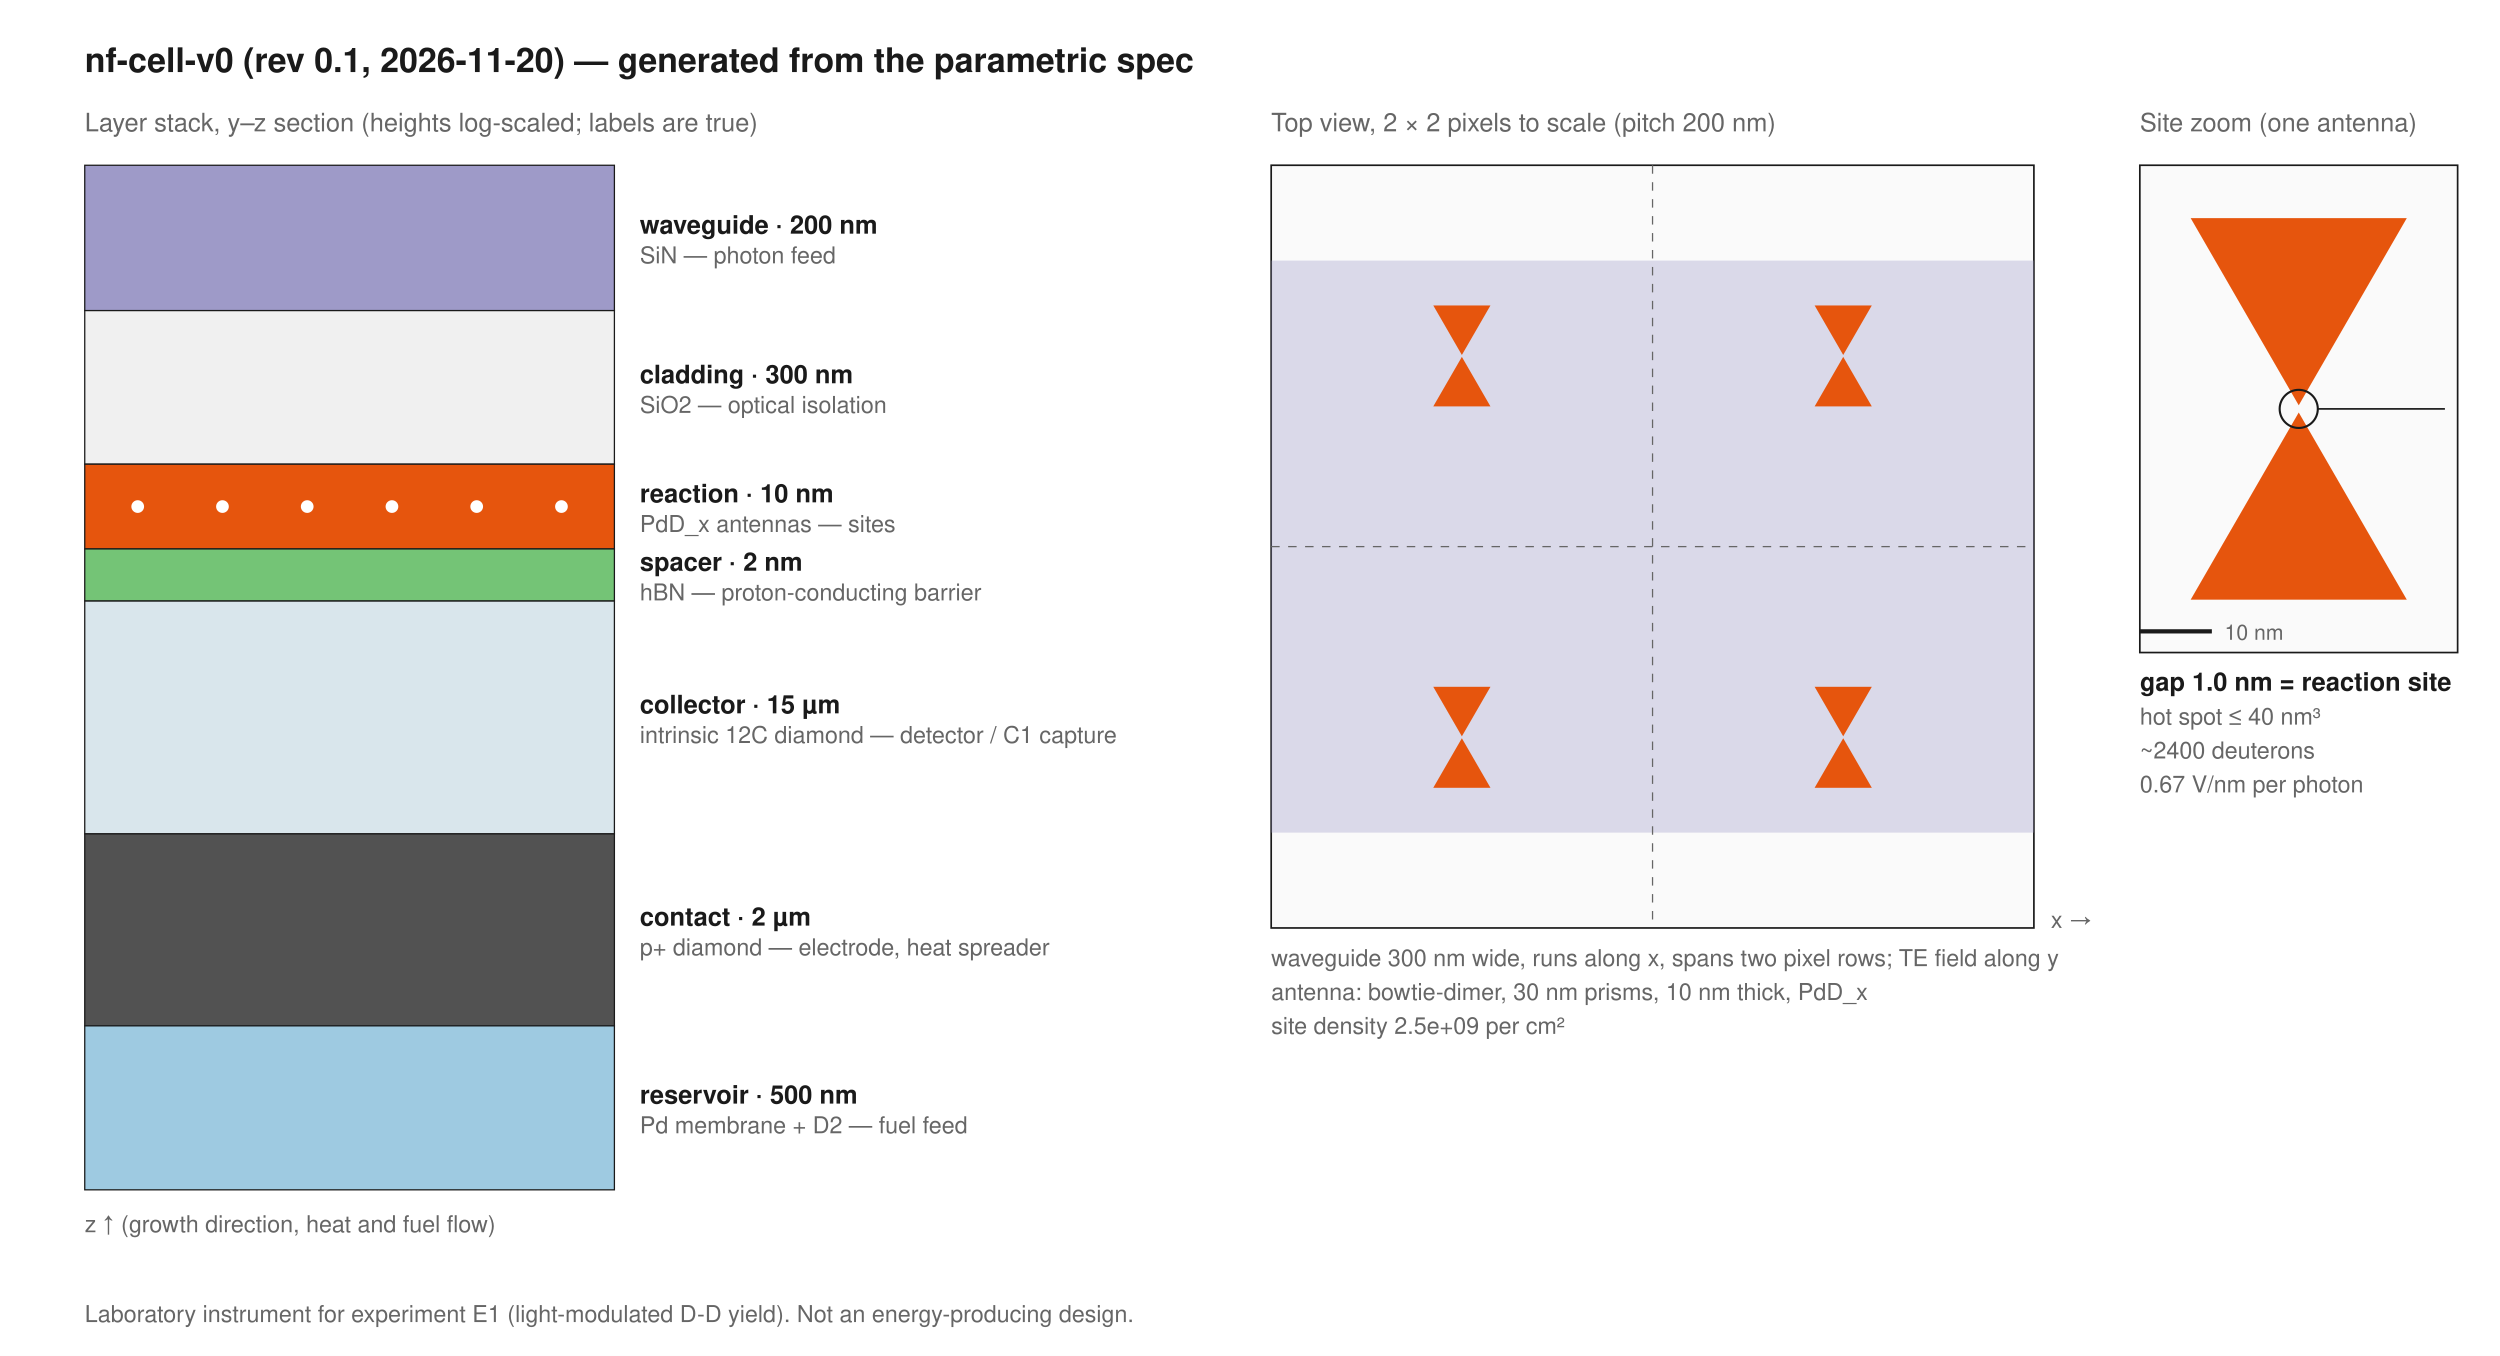
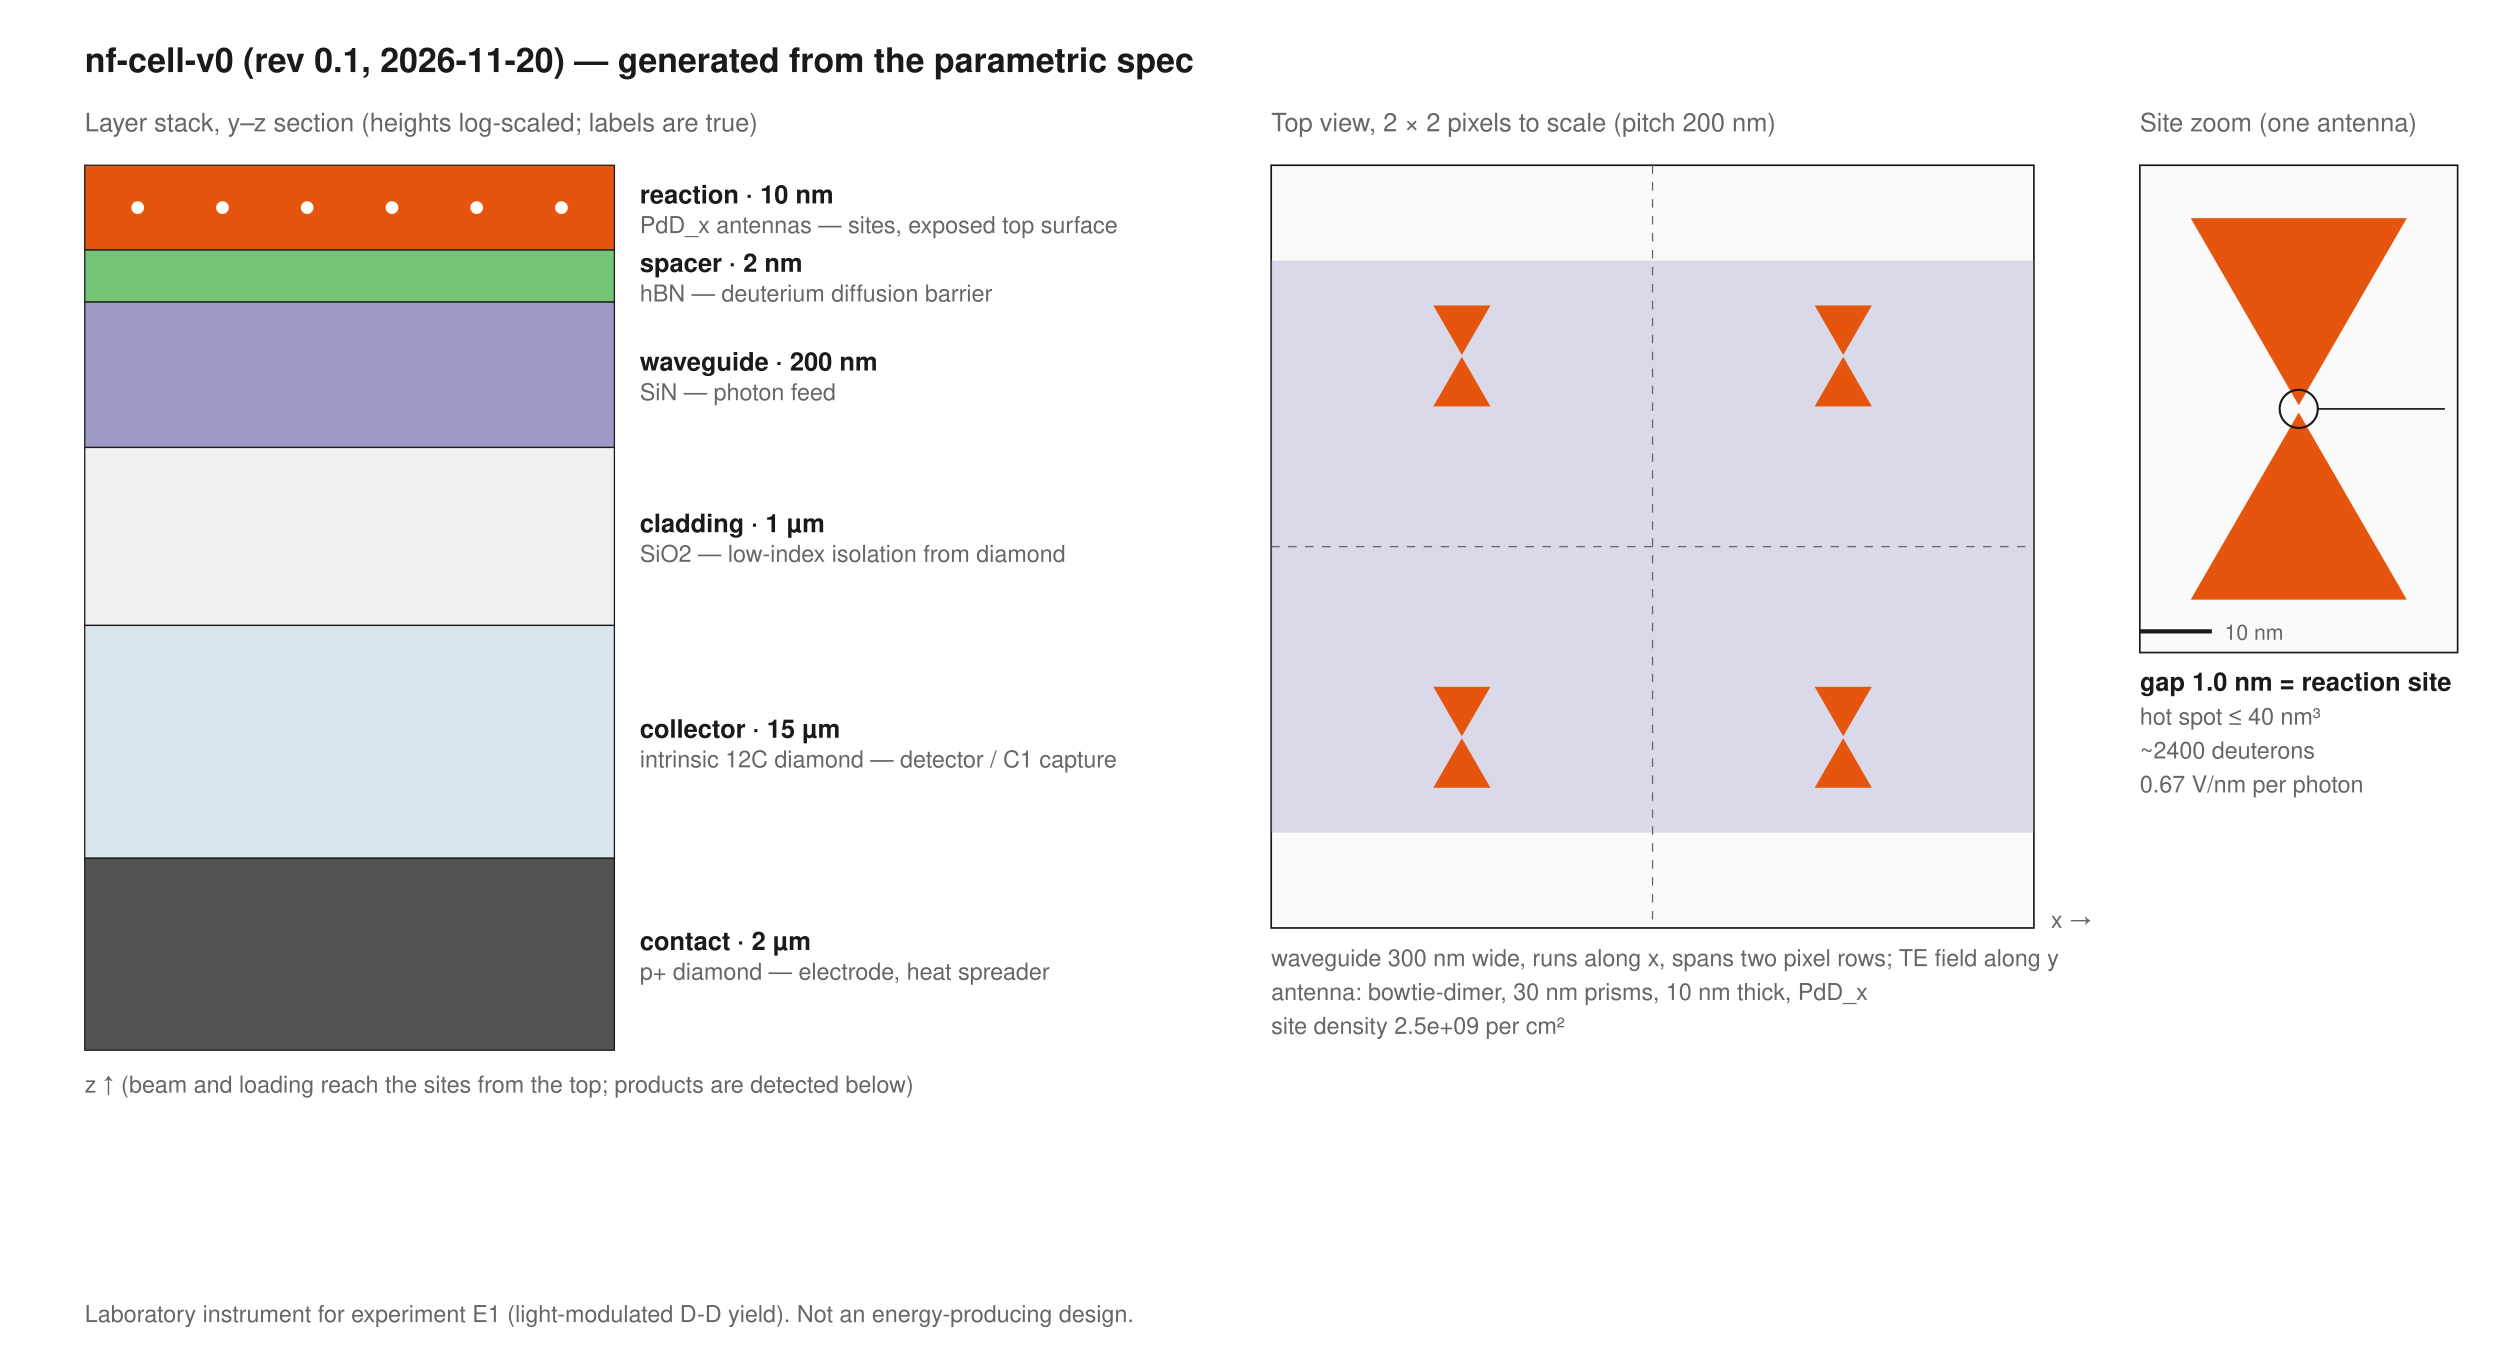
<svg xmlns="http://www.w3.org/2000/svg" viewBox="0 0 1180 640" width="1180" height="640" font-family="Helvetica, Arial, sans-serif">
  <rect width="1180" height="640" fill="#ffffff" />
  <text x="40.0" y="34.0" font-size="16" fill="#1a1a1a" text-anchor="start" font-weight="bold">nf-cell-v0 (rev 0.1, 2026-11-20) — generated from the parametric spec</text>
  <text x="40.0" y="62.0" font-size="12" fill="#666666" text-anchor="start" font-weight="normal">Layer stack, y–z section (heights log-scaled; labels are true)</text>
-   <rect x="40" y="78.0" width="250" height="68.6" fill="#9e9ac8" stroke="#1a1a1a" stroke-width="0.6" />
-   <text x="302.0" y="110.3" font-size="12" fill="#1a1a1a" text-anchor="start" font-weight="bold">waveguide · 200 nm</text>
-   <text x="302.0" y="124.3" font-size="11" fill="#666666" text-anchor="start" font-weight="normal">SiN — photon feed</text>
-   <rect x="40" y="146.6" width="250" height="72.5" fill="#f0f0f0" stroke="#1a1a1a" stroke-width="0.6" />
-   <text x="302.0" y="180.9" font-size="12" fill="#1a1a1a" text-anchor="start" font-weight="bold">cladding · 300 nm</text>
-   <text x="302.0" y="194.9" font-size="11" fill="#666666" text-anchor="start" font-weight="normal">SiO2 — optical isolation</text>
-   <rect x="40" y="219.1" width="250" height="40.0" fill="#e6550d" stroke="#1a1a1a" stroke-width="0.6" />
-   <circle cx="65" cy="239.1" r="3" fill="#ffffff" />
-   <circle cx="105" cy="239.1" r="3" fill="#ffffff" />
-   <circle cx="145" cy="239.1" r="3" fill="#ffffff" />
-   <circle cx="185" cy="239.1" r="3" fill="#ffffff" />
-   <circle cx="225" cy="239.1" r="3" fill="#ffffff" />
-   <circle cx="265" cy="239.1" r="3" fill="#ffffff" />
-   <text x="302.0" y="237.1" font-size="12" fill="#1a1a1a" text-anchor="start" font-weight="bold">reaction · 10 nm</text>
-   <text x="302.0" y="251.1" font-size="11" fill="#666666" text-anchor="start" font-weight="normal">PdD_x antennas — sites</text>
-   <rect x="40" y="259.1" width="250" height="24.6" fill="#74c476" stroke="#1a1a1a" stroke-width="0.6" />
-   <text x="302.0" y="269.4" font-size="12" fill="#1a1a1a" text-anchor="start" font-weight="bold">spacer · 2 nm</text>
-   <text x="302.0" y="283.4" font-size="11" fill="#666666" text-anchor="start" font-weight="normal">hBN — proton-conducting barrier</text>
-   <rect x="40" y="283.7" width="250" height="109.9" fill="#d9e6ec" stroke="#1a1a1a" stroke-width="0.6" />
-   <text x="302.0" y="336.7" font-size="12" fill="#1a1a1a" text-anchor="start" font-weight="bold">collector · 15 µm</text>
-   <text x="302.0" y="350.7" font-size="11" fill="#666666" text-anchor="start" font-weight="normal">intrinsic 12C diamond — detector / C1 capture</text>
-   <rect x="40" y="393.6" width="250" height="90.6" fill="#525252" stroke="#1a1a1a" stroke-width="0.6" />
-   <text x="302.0" y="436.9" font-size="12" fill="#1a1a1a" text-anchor="start" font-weight="bold">contact · 2 µm</text>
-   <text x="302.0" y="450.9" font-size="11" fill="#666666" text-anchor="start" font-weight="normal">p+ diamond — electrode, heat spreader</text>
-   <rect x="40" y="484.2" width="250" height="77.4" fill="#9ecae1" stroke="#1a1a1a" stroke-width="0.6" />
-   <text x="302.0" y="520.9" font-size="12" fill="#1a1a1a" text-anchor="start" font-weight="bold">reservoir · 500 nm</text>
-   <text x="302.0" y="534.9" font-size="11" fill="#666666" text-anchor="start" font-weight="normal">Pd membrane + D2 — fuel feed</text>
-   <text x="40.0" y="581.6" font-size="11" fill="#666666" text-anchor="start" font-weight="normal">z ↑  (growth direction, heat and fuel flow)</text>
+   <rect x="40" y="78.0" width="250" height="40.0" fill="#e6550d" stroke="#1a1a1a" stroke-width="0.6" />
+   <circle cx="65" cy="98.0" r="3" fill="#ffffff" />
+   <circle cx="105" cy="98.0" r="3" fill="#ffffff" />
+   <circle cx="145" cy="98.0" r="3" fill="#ffffff" />
+   <circle cx="185" cy="98.0" r="3" fill="#ffffff" />
+   <circle cx="225" cy="98.0" r="3" fill="#ffffff" />
+   <circle cx="265" cy="98.0" r="3" fill="#ffffff" />
+   <text x="302.0" y="96.0" font-size="12" fill="#1a1a1a" text-anchor="start" font-weight="bold">reaction · 10 nm</text>
+   <text x="302.0" y="110.0" font-size="11" fill="#666666" text-anchor="start" font-weight="normal">PdD_x antennas — sites, exposed top surface</text>
+   <rect x="40" y="118.0" width="250" height="24.6" fill="#74c476" stroke="#1a1a1a" stroke-width="0.6" />
+   <text x="302.0" y="128.3" font-size="12" fill="#1a1a1a" text-anchor="start" font-weight="bold">spacer · 2 nm</text>
+   <text x="302.0" y="142.3" font-size="11" fill="#666666" text-anchor="start" font-weight="normal">hBN — deuterium diffusion barrier</text>
+   <rect x="40" y="142.6" width="250" height="68.6" fill="#9e9ac8" stroke="#1a1a1a" stroke-width="0.6" />
+   <text x="302.0" y="174.9" font-size="12" fill="#1a1a1a" text-anchor="start" font-weight="bold">waveguide · 200 nm</text>
+   <text x="302.0" y="188.9" font-size="11" fill="#666666" text-anchor="start" font-weight="normal">SiN — photon feed</text>
+   <rect x="40" y="211.2" width="250" height="84.0" fill="#f0f0f0" stroke="#1a1a1a" stroke-width="0.6" />
+   <text x="302.0" y="251.2" font-size="12" fill="#1a1a1a" text-anchor="start" font-weight="bold">cladding · 1 µm</text>
+   <text x="302.0" y="265.2" font-size="11" fill="#666666" text-anchor="start" font-weight="normal">SiO2 — low-index isolation from diamond</text>
+   <rect x="40" y="295.2" width="250" height="109.9" fill="#d9e6ec" stroke="#1a1a1a" stroke-width="0.6" />
+   <text x="302.0" y="348.2" font-size="12" fill="#1a1a1a" text-anchor="start" font-weight="bold">collector · 15 µm</text>
+   <text x="302.0" y="362.2" font-size="11" fill="#666666" text-anchor="start" font-weight="normal">intrinsic 12C diamond — detector / C1 capture</text>
+   <rect x="40" y="405.1" width="250" height="90.6" fill="#525252" stroke="#1a1a1a" stroke-width="0.6" />
+   <text x="302.0" y="448.4" font-size="12" fill="#1a1a1a" text-anchor="start" font-weight="bold">contact · 2 µm</text>
+   <text x="302.0" y="462.4" font-size="11" fill="#666666" text-anchor="start" font-weight="normal">p+ diamond — electrode, heat spreader</text>
+   <text x="40.0" y="515.7" font-size="11" fill="#666666" text-anchor="start" font-weight="normal">z ↑  (beam and loading reach the sites from the top; products are detected below)</text>
  <text x="600.0" y="62.0" font-size="12" fill="#666666" text-anchor="start" font-weight="normal">Top view, 2 × 2 pixels to scale (pitch 200 nm)</text>
  <rect x="600" y="78" width="360.0" height="360.0" fill="#fafafa" stroke="#1a1a1a" stroke-width="0.8" />
  <rect x="600" y="123.0" width="360.0" height="270.0" fill="#9e9ac8" fill-opacity="0.35" />
  <line x1="780.0" y1="78" x2="780.0" y2="438.0" stroke="#666666" stroke-dasharray="4 4" stroke-width="0.6" />
  <line x1="600" y1="258.0" x2="960.0" y2="258.0" stroke="#666666" stroke-dasharray="4 4" stroke-width="0.6" />
  <polygon points="690.00,167.55 676.50,144.17 703.50,144.17" fill="#e6550d" />
  <polygon points="690.00,168.45 676.50,191.83 703.50,191.83" fill="#e6550d" />
  <polygon points="690.00,347.55 676.50,324.17 703.50,324.17" fill="#e6550d" />
  <polygon points="690.00,348.45 676.50,371.83 703.50,371.83" fill="#e6550d" />
  <polygon points="870.00,167.55 856.50,144.17 883.50,144.17" fill="#e6550d" />
  <polygon points="870.00,168.45 856.50,191.83 883.50,191.83" fill="#e6550d" />
  <polygon points="870.00,347.55 856.50,324.17 883.50,324.17" fill="#e6550d" />
  <polygon points="870.00,348.45 856.50,371.83 883.50,371.83" fill="#e6550d" />
  <text x="600.0" y="456.0" font-size="11" fill="#666666" text-anchor="start" font-weight="normal">waveguide 300 nm wide, runs along x, spans two pixel rows; TE field along y</text>
  <text x="600.0" y="472.0" font-size="11" fill="#666666" text-anchor="start" font-weight="normal">antenna: bowtie-dimer, 30 nm prisms, 10 nm thick, PdD_x</text>
  <text x="600.0" y="488.0" font-size="11" fill="#666666" text-anchor="start" font-weight="normal">site density 2.5e+09 per cm²</text>
  <text x="968.0" y="438.0" font-size="11" fill="#666666" text-anchor="start" font-weight="normal">x →</text>
  <text x="1010.0" y="62.0" font-size="12" fill="#666666" text-anchor="start" font-weight="normal">Site zoom (one antenna)</text>
  <rect x="1010" y="78" width="150" height="230" fill="#fafafa" stroke="#1a1a1a" stroke-width="0.8" />
  <polygon points="1085.00,191.30 1034.00,102.97 1136.00,102.97" fill="#e6550d" />
  <polygon points="1085.00,194.70 1034.00,283.03 1136.00,283.03" fill="#e6550d" />
  <circle cx="1085.0" cy="193.0" r="9" fill="none" stroke="#1a1a1a" stroke-width="1" />
  <line x1="1094.0" y1="193.0" x2="1154" y2="193.0" stroke="#1a1a1a" stroke-width="0.8" />
  <text x="1010.0" y="326.0" font-size="12" fill="#1a1a1a" text-anchor="start" font-weight="bold">gap 1.0 nm = reaction site</text>
  <text x="1010.0" y="342.0" font-size="11" fill="#666666" text-anchor="start" font-weight="normal">hot spot ≤ 40 nm³</text>
  <text x="1010.0" y="358.0" font-size="11" fill="#666666" text-anchor="start" font-weight="normal">~2400 deuterons</text>
  <text x="1010.0" y="374.0" font-size="11" fill="#666666" text-anchor="start" font-weight="normal">0.67 V/nm per photon</text>
  <line x1="1010" y1="298" x2="1044.0" y2="298" stroke="#1a1a1a" stroke-width="2" />
  <text x="1050.0" y="302.0" font-size="10" fill="#666666" text-anchor="start" font-weight="normal">10 nm</text>
  <text x="40.0" y="624.0" font-size="11" fill="#666666" text-anchor="start" font-weight="normal">Laboratory instrument for experiment E1 (light-modulated D-D yield). Not an energy-producing design.</text>
</svg>
